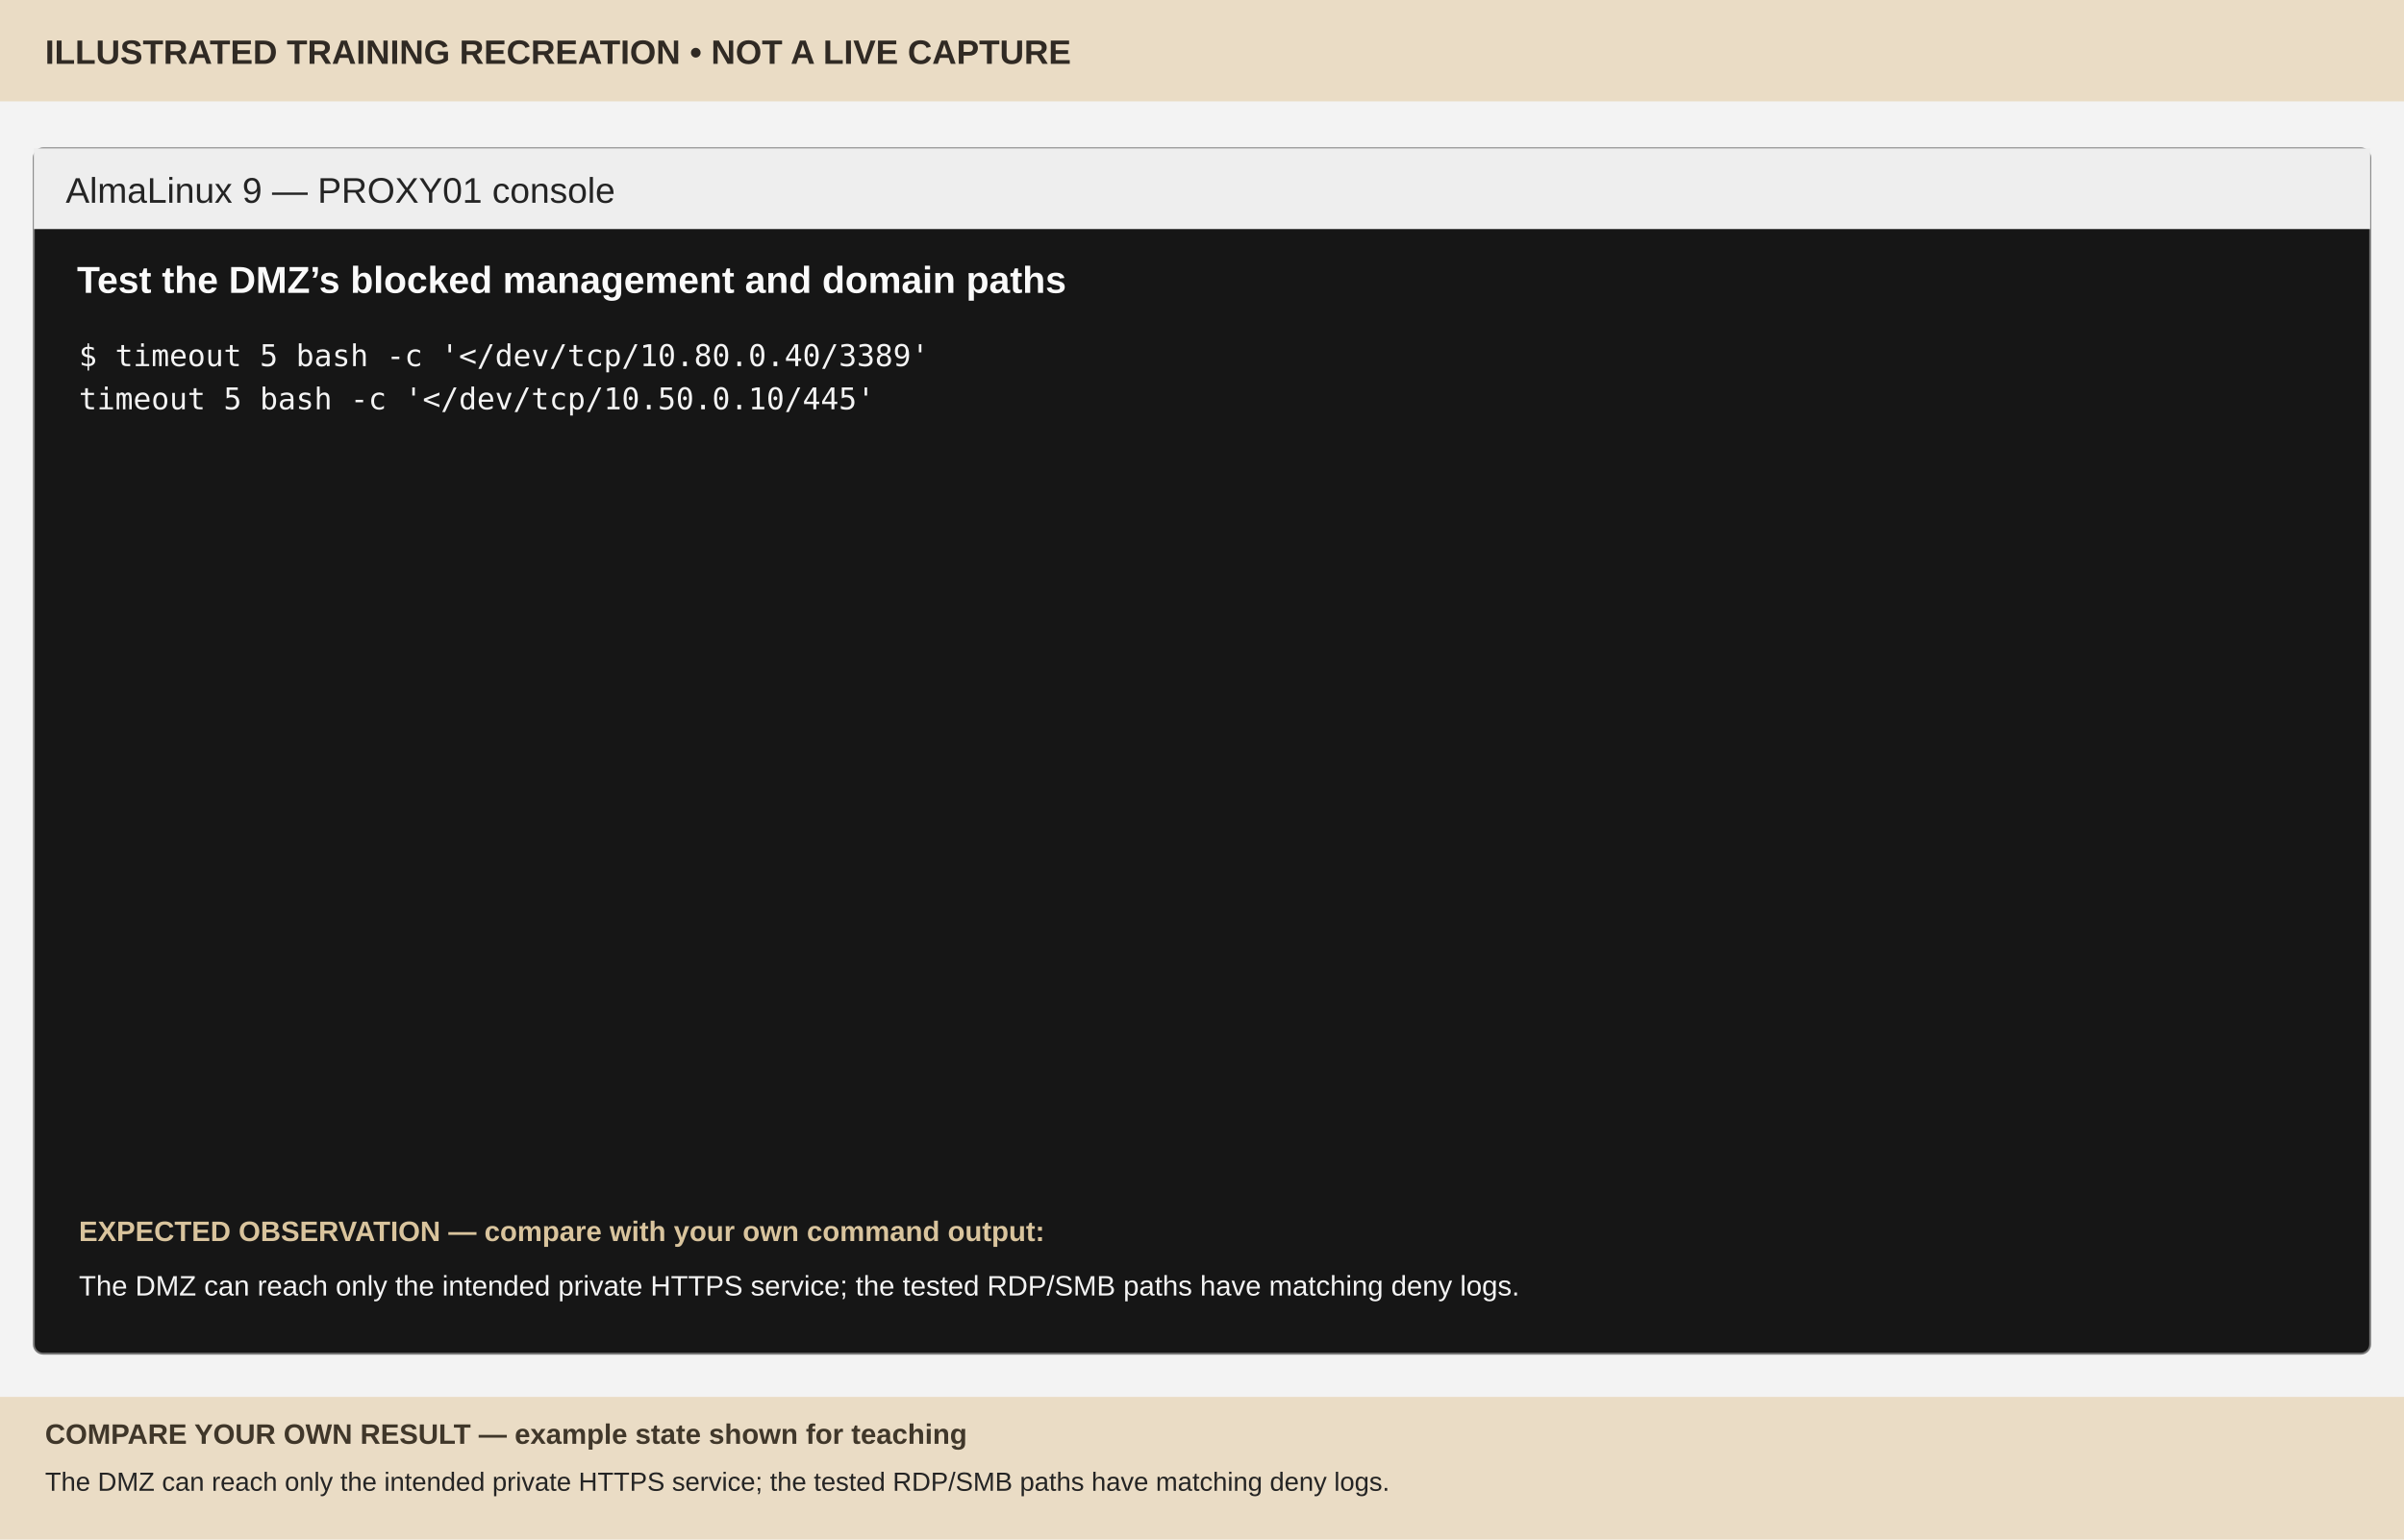
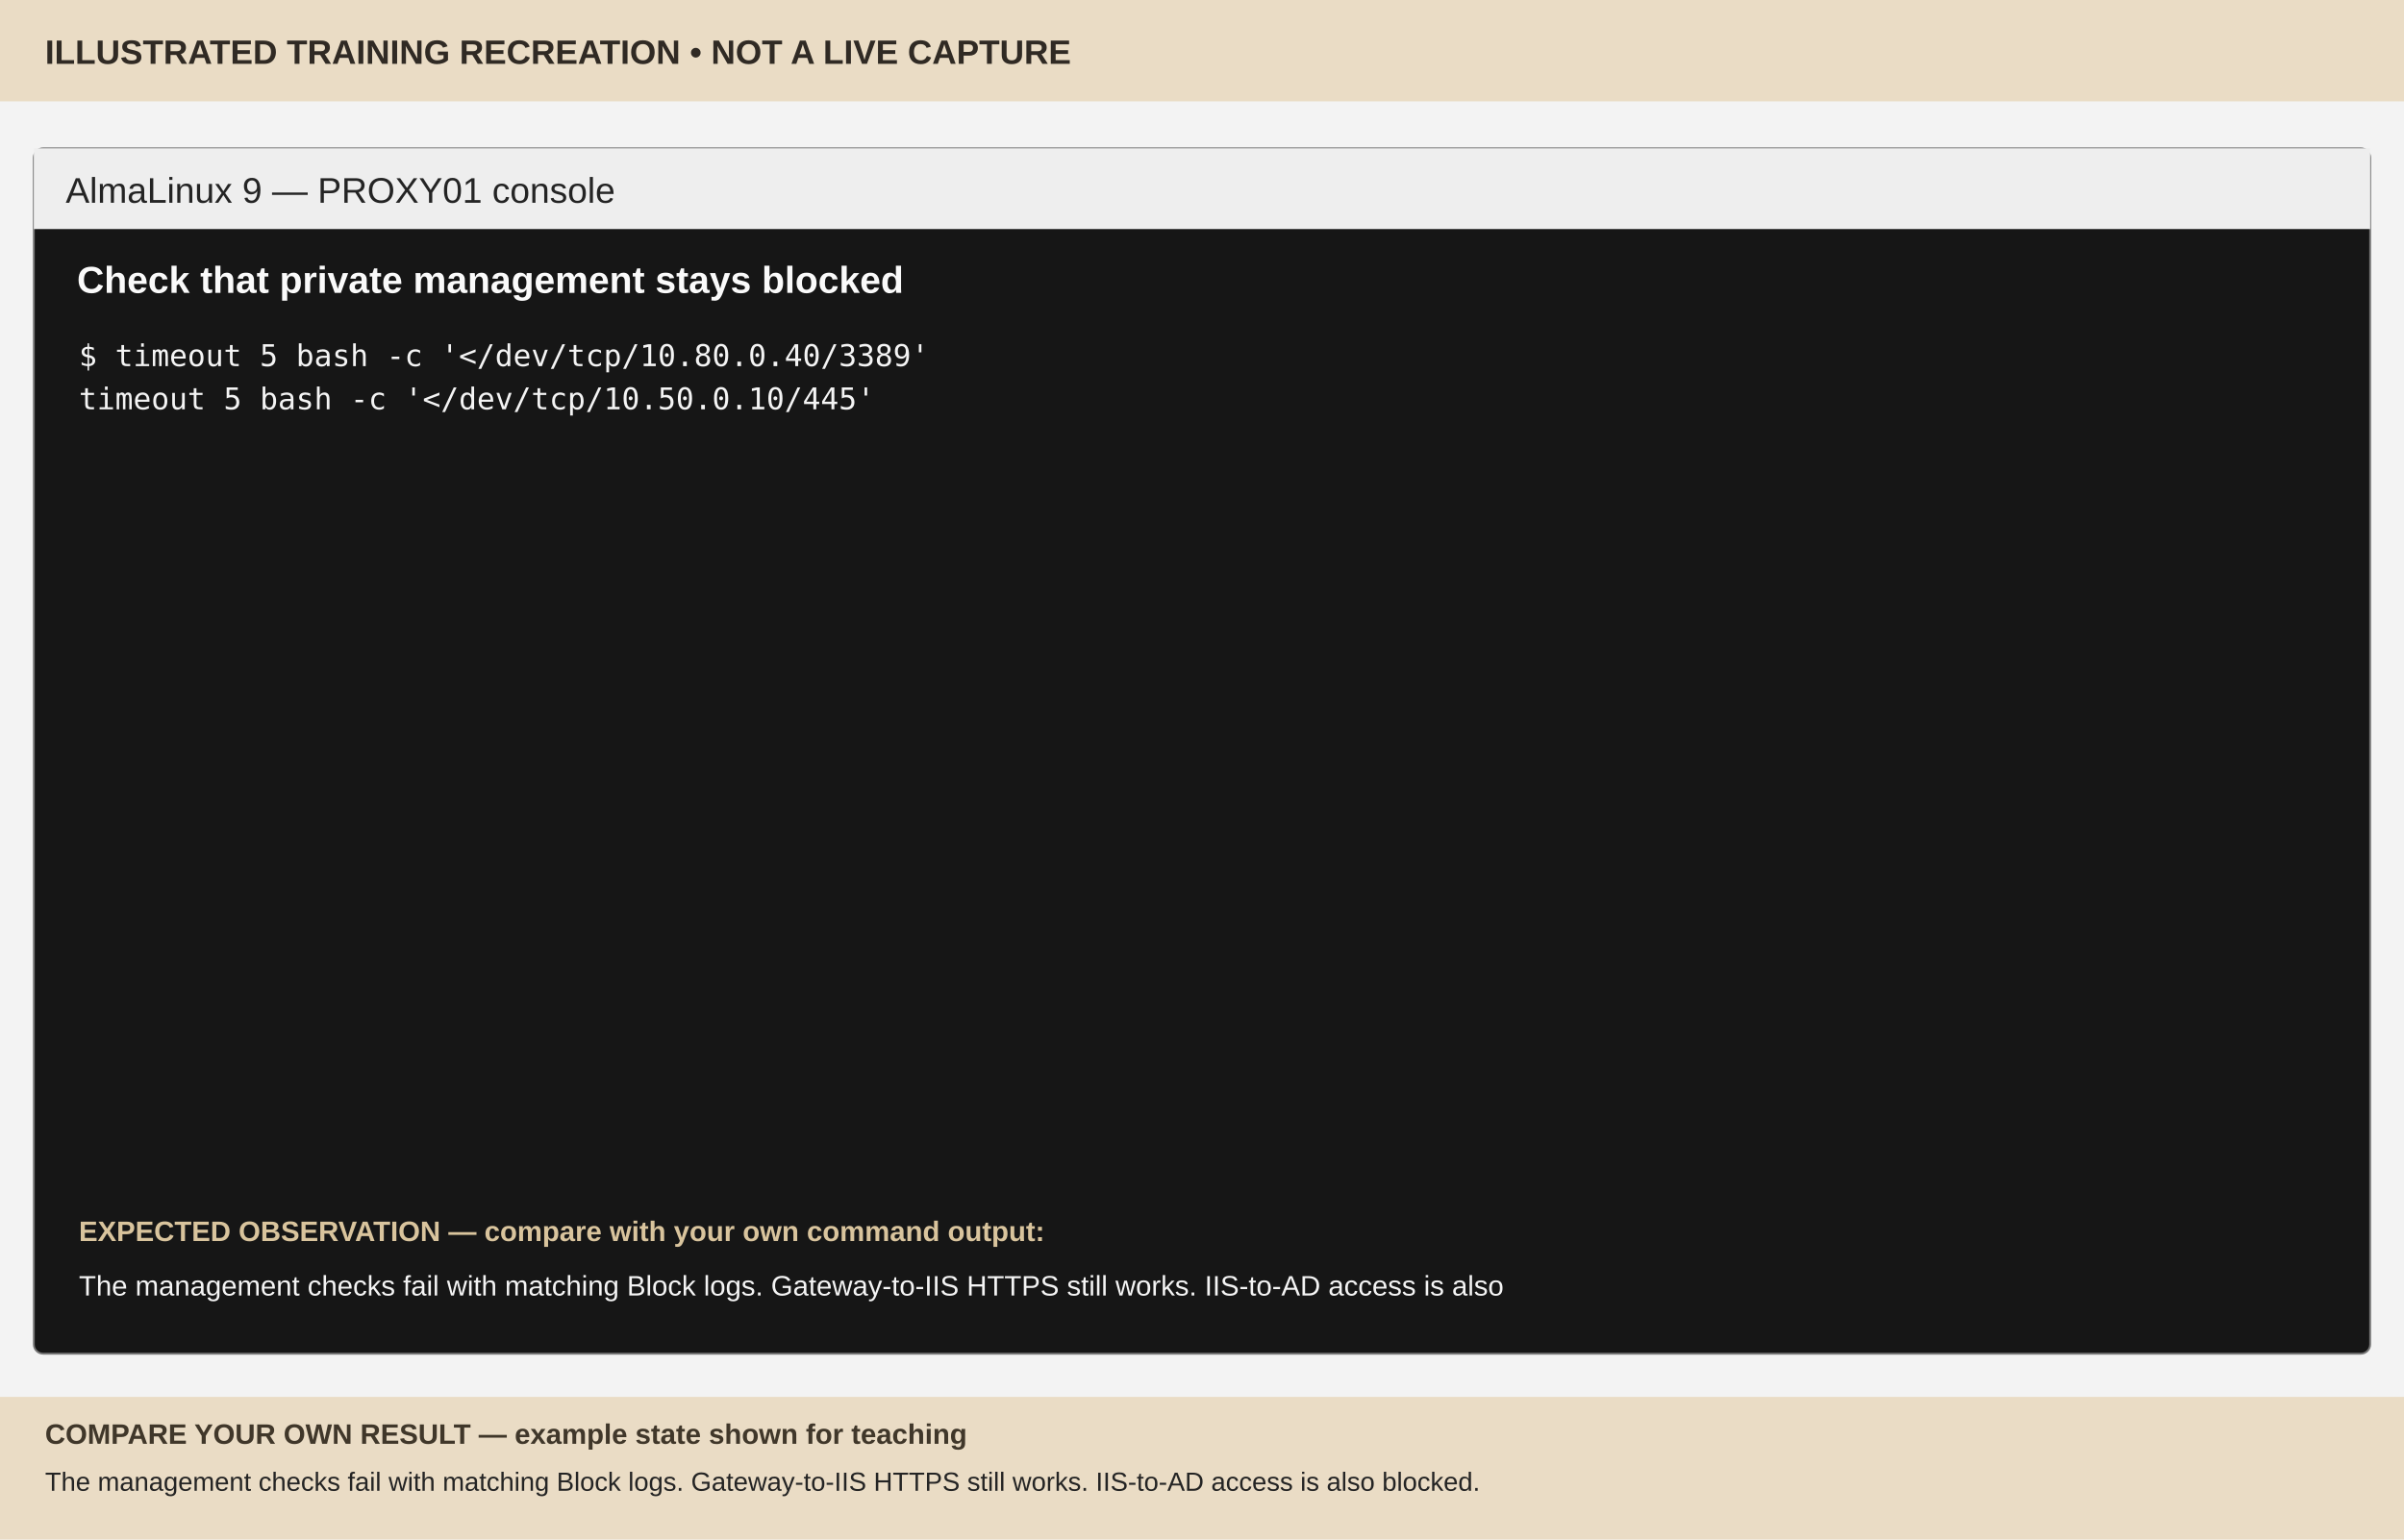
<svg xmlns="http://www.w3.org/2000/svg" width="1280" height="820" viewBox="0 0 1280 820">
  <rect x="0" y="0" width="1280" height="820" fill="#f3f3f3" stroke="none" rx="0" />
  <rect x="0" y="0" width="1280" height="54" fill="#eadcc5" stroke="none" rx="0" />
  <text x="24" y="34" font-family="Arial, sans-serif" font-size="18" fill="#302a24" font-weight="bold">ILLUSTRATED TRAINING RECREATION • NOT A LIVE CAPTURE</text>
  <rect x="18" y="79" width="1244" height="642" fill="#161616" stroke="#777" rx="5" />
  <rect x="18" y="79" width="1244" height="43" fill="#eeeeee" stroke="none" rx="0" />
  <text x="35" y="108" font-family="Arial, sans-serif" font-size="19" fill="#242424" font-weight="normal">AlmaLinux 9 — PROXY01 console</text>
-   <text x="41" y="156" font-family="Arial, sans-serif" font-size="20" fill="#fafafa" font-weight="bold">Test the DMZ’s blocked management and domain paths</text>
+   <text x="41" y="156" font-family="Arial, sans-serif" font-size="20" fill="#fafafa" font-weight="bold">Check that private management stays blocked</text>
  <text x="42" y="195" font-family="Consolas, DejaVu Sans Mono, monospace" font-size="16" fill="#f4f4f4" font-weight="normal">$ timeout 5 bash -c '&lt;/dev/tcp/10.80.0.40/3389'</text>
  <text x="42" y="218" font-family="Consolas, DejaVu Sans Mono, monospace" font-size="16" fill="#f4f4f4" font-weight="normal">timeout 5 bash -c '&lt;/dev/tcp/10.50.0.10/445'</text>
  <text x="42" y="661" font-family="Arial, sans-serif" font-size="15" fill="#d9c49d" font-weight="bold">EXPECTED OBSERVATION — compare with your own command output:</text>
-   <text x="42" y="690" font-family="Arial, sans-serif" font-size="15" fill="#f4f4f4" font-weight="normal">The DMZ can reach only the intended private HTTPS service; the tested RDP/SMB paths have matching deny logs.</text>
+   <text x="42" y="690" font-family="Arial, sans-serif" font-size="15" fill="#f4f4f4" font-weight="normal">The management checks fail with matching Block logs. Gateway-to-IIS HTTPS still works. IIS-to-AD access is also </text>
  <rect x="0" y="744" width="1280" height="76" fill="#eadcc5" stroke="none" rx="0" />
  <text x="24" y="769" font-family="Arial, sans-serif" font-size="15" fill="#40372a" font-weight="bold">COMPARE YOUR OWN RESULT — example state shown for teaching</text>
-   <text x="24" y="794" font-family="Arial, sans-serif" font-size="14" fill="#242424" font-weight="normal">The DMZ can reach only the intended private HTTPS service; the tested RDP/SMB paths have matching deny logs.</text>
+   <text x="24" y="794" font-family="Arial, sans-serif" font-size="14" fill="#242424" font-weight="normal">The management checks fail with matching Block logs. Gateway-to-IIS HTTPS still works. IIS-to-AD access is also blocked.</text>
</svg>
